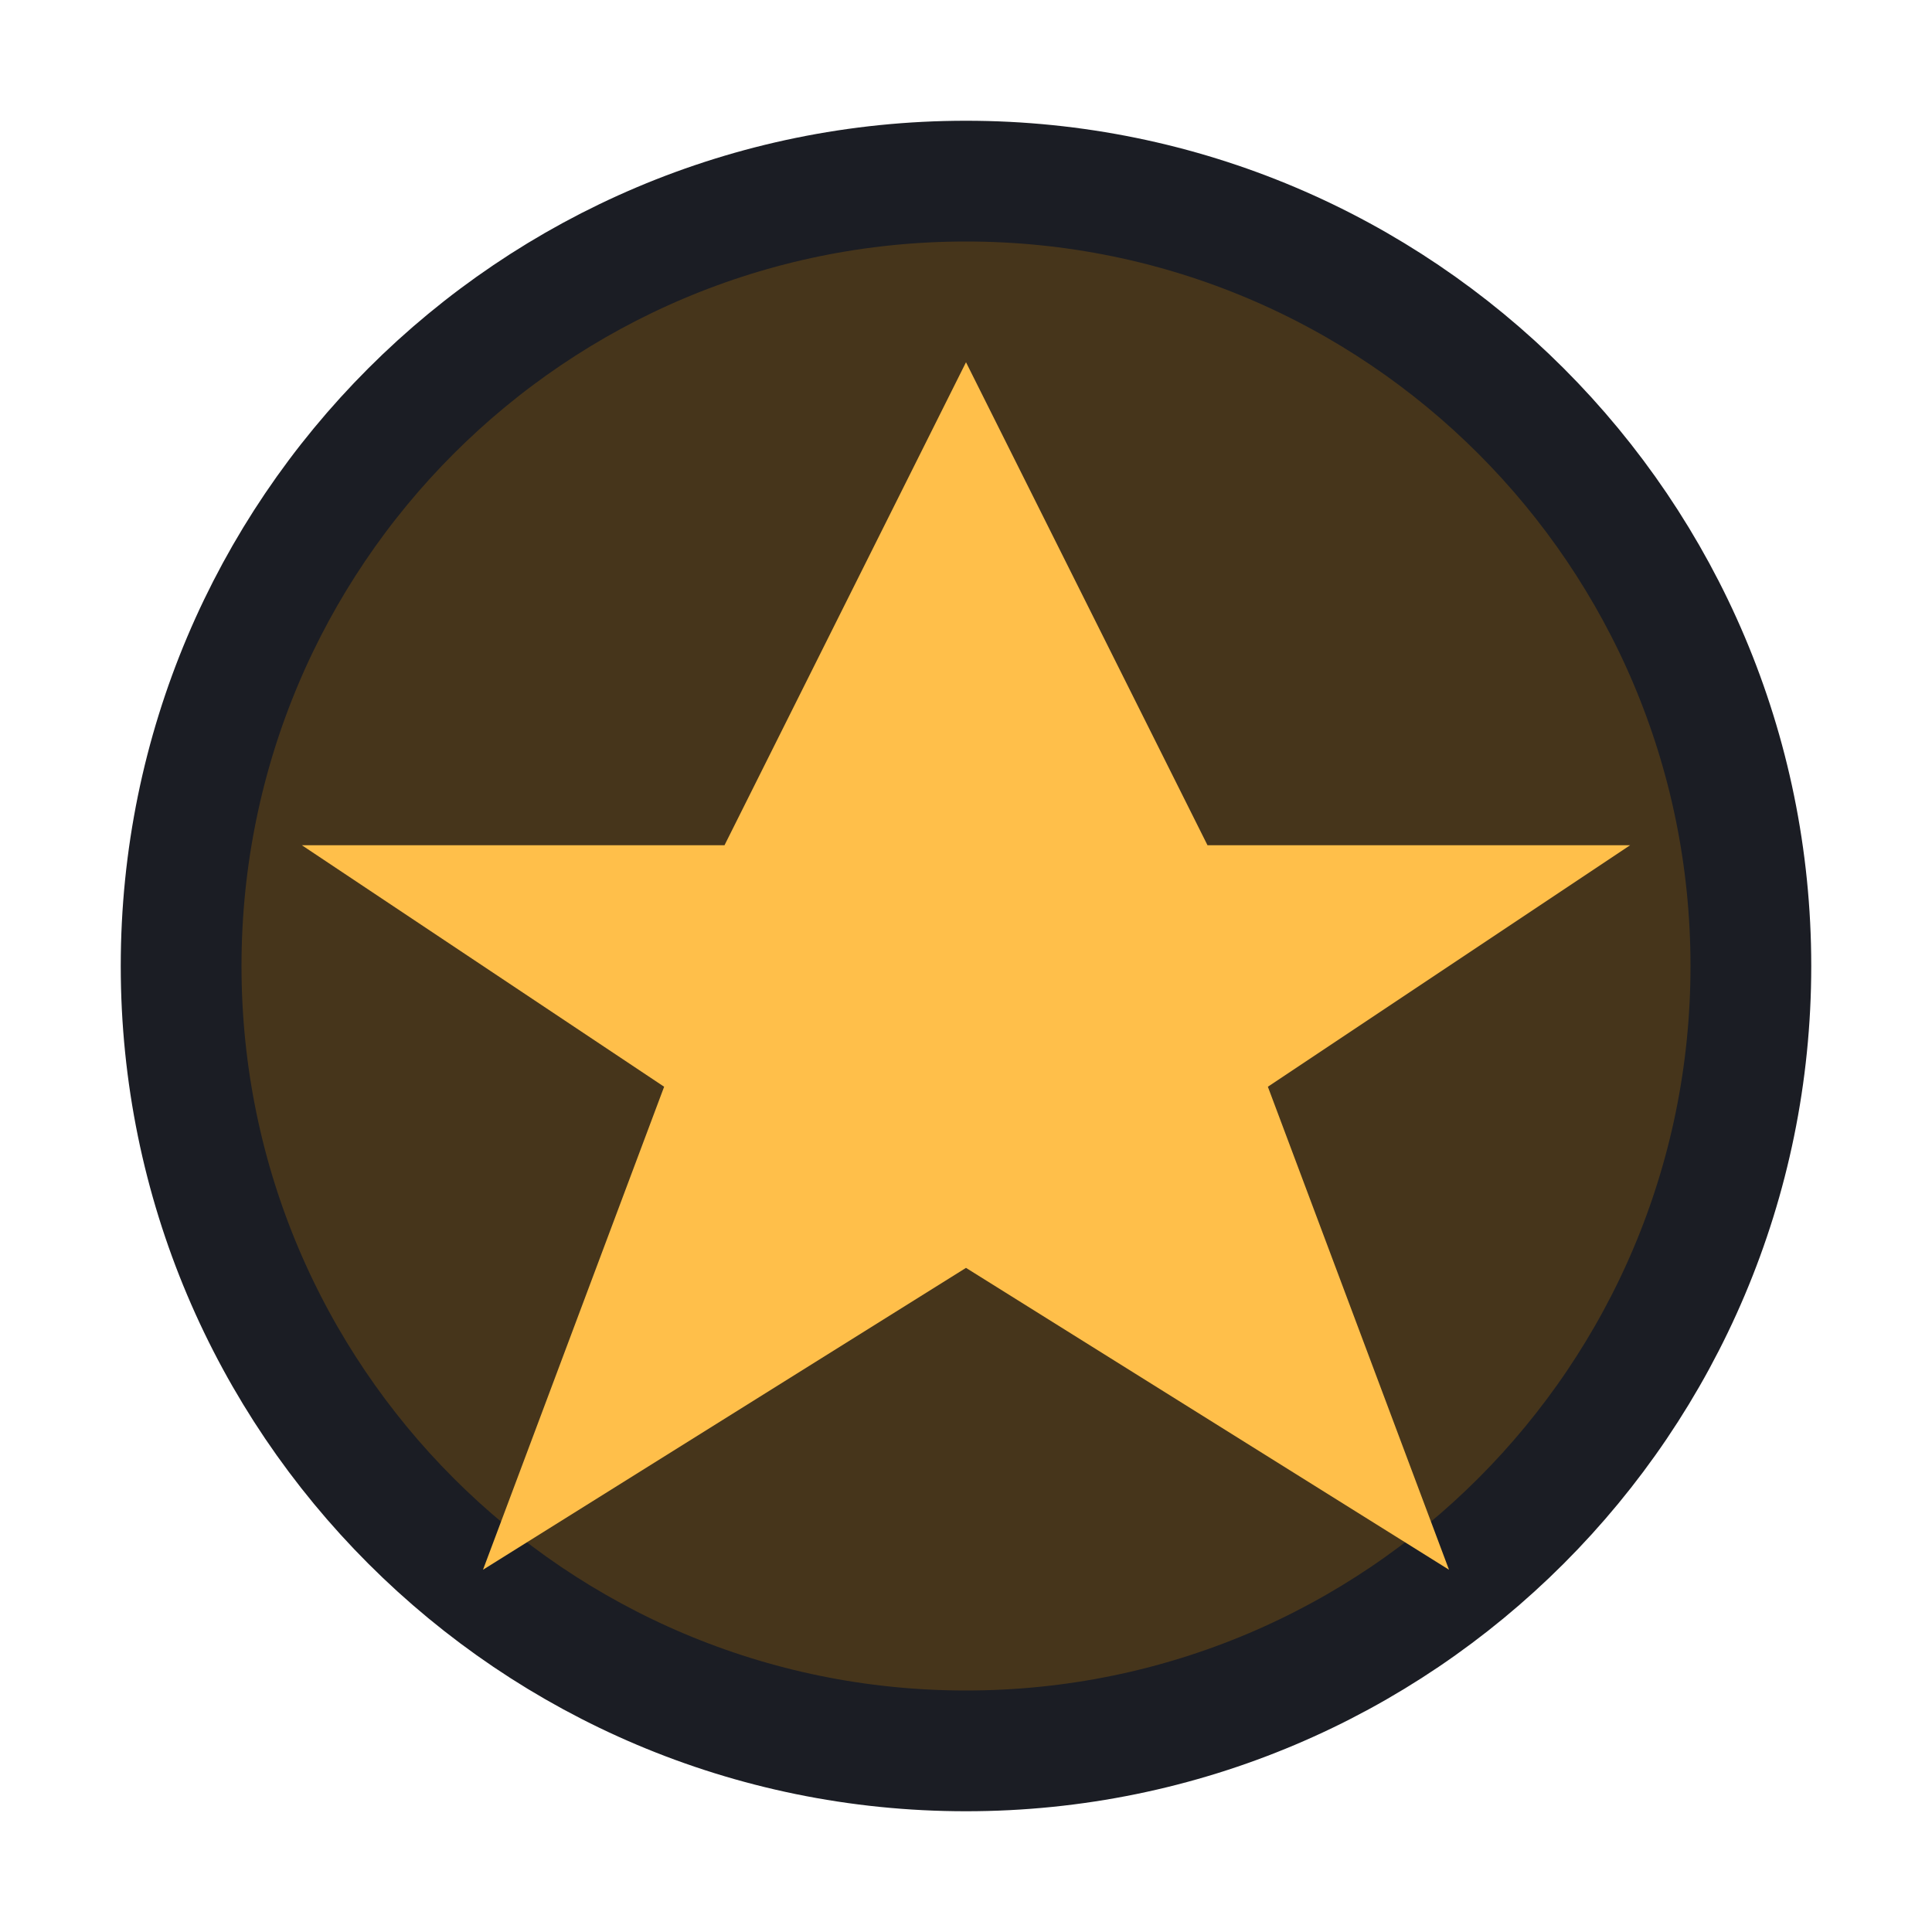
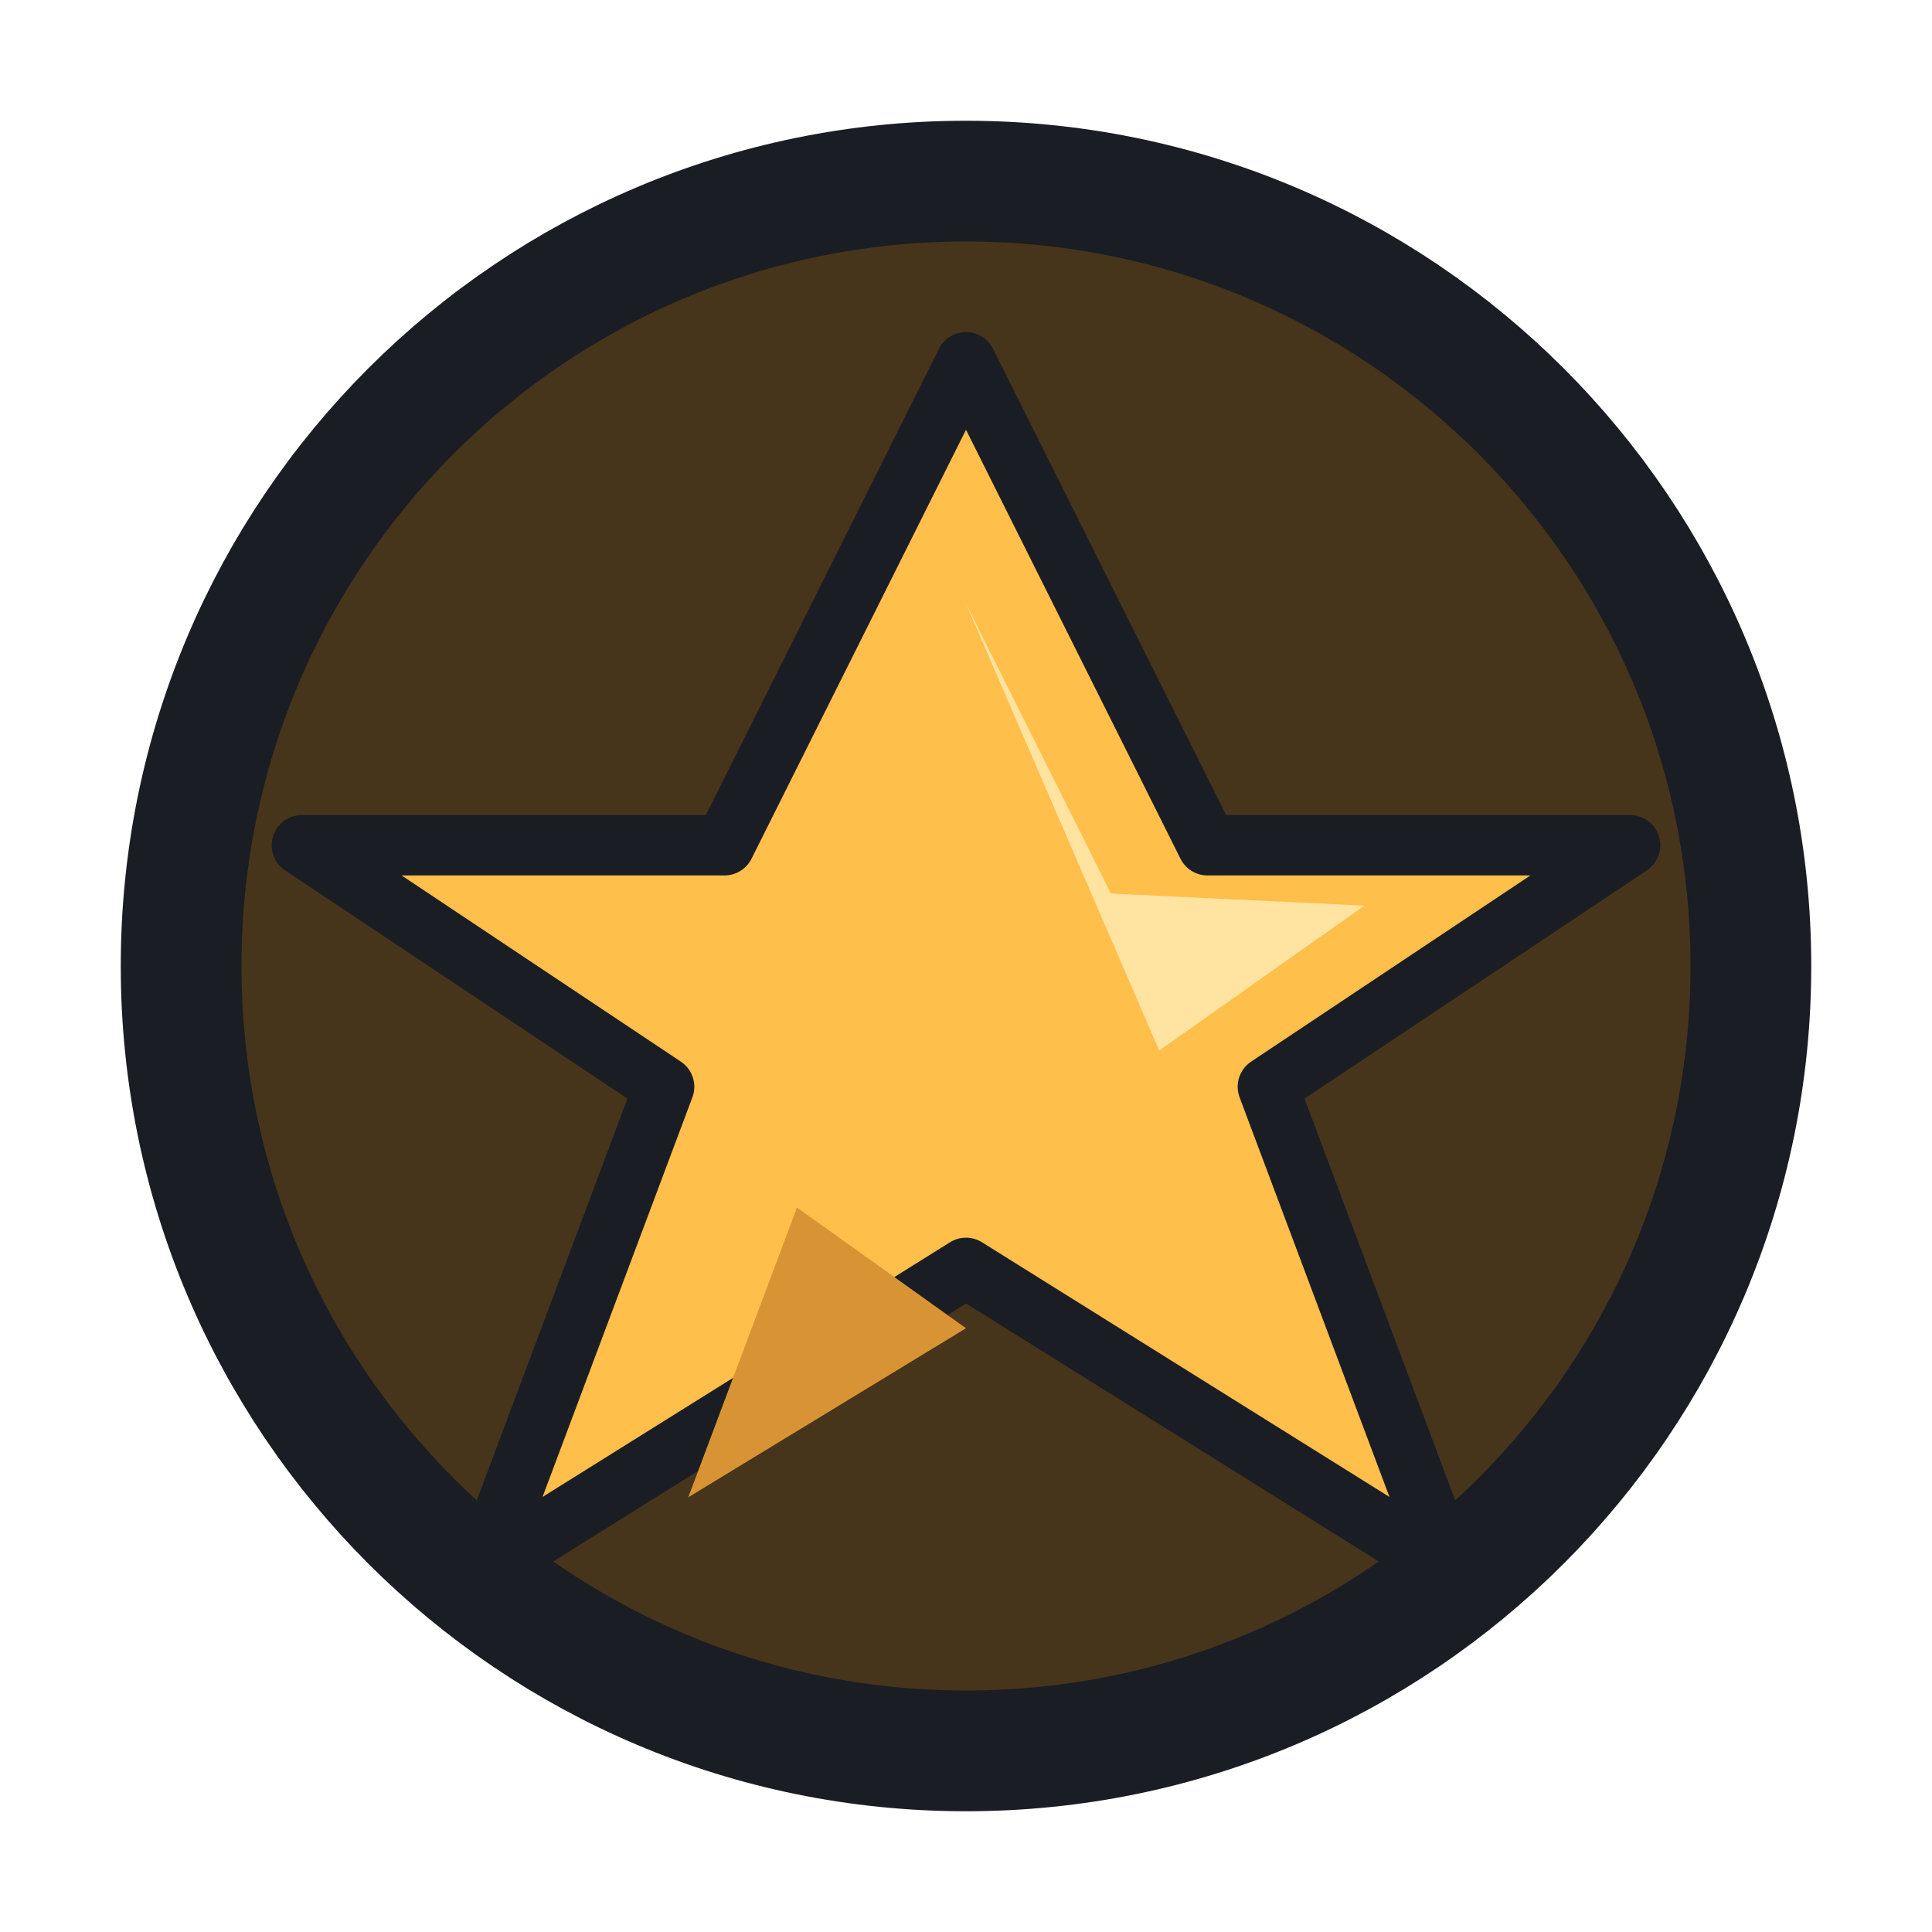
<svg xmlns="http://www.w3.org/2000/svg" width="32" height="32" viewBox="0 0 32 32">
  <circle cx="16" cy="16" r="13" fill="#46351b" stroke="#1b1d24" stroke-width="2" />
-   <path d="M16 6l4 8h7l-6 4 3 8-8-5-8 5 3-8-6-4h7l4-8z" fill="#ffbf4a" />
+   <path d="M16 6l4 8h7l-6 4 3 8-8-5-8 5 3-8-6-4h7l4-8z" fill="#ffbf4a" stroke="#1b1d24" stroke-width="1" stroke-linejoin="round" />
+   <path d="M16 10l2.4 4.8 4.2.2-3.4 2.4z" fill="#ffe3a1" />
+   <path d="M16 22l-4.6 2.8 1.8-4.8z" fill="#d89434" />
</svg>
